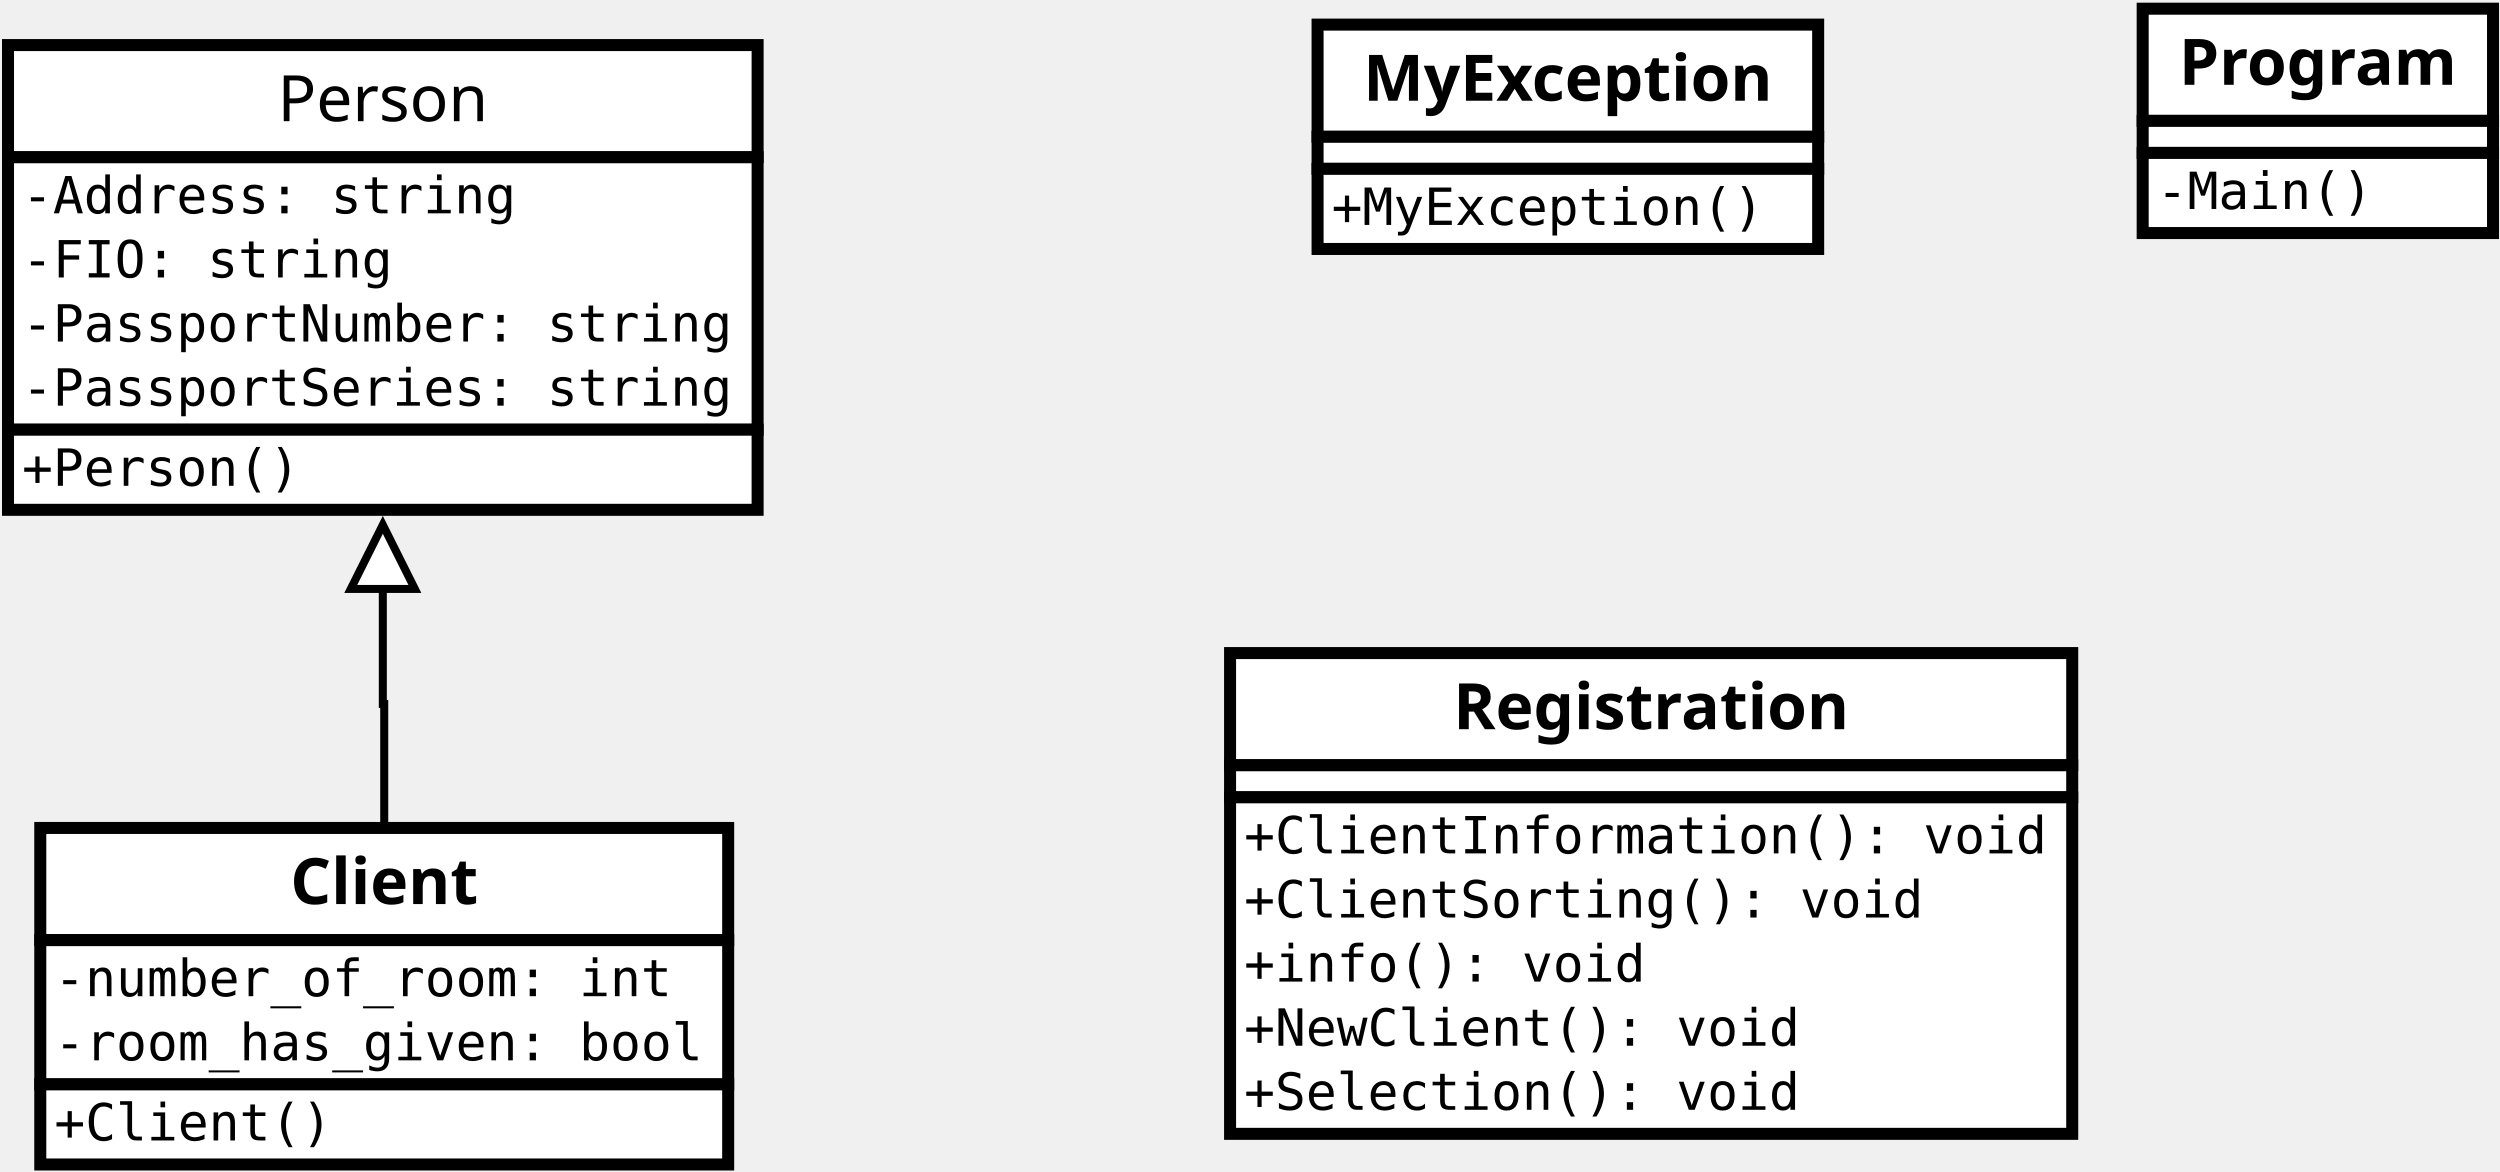
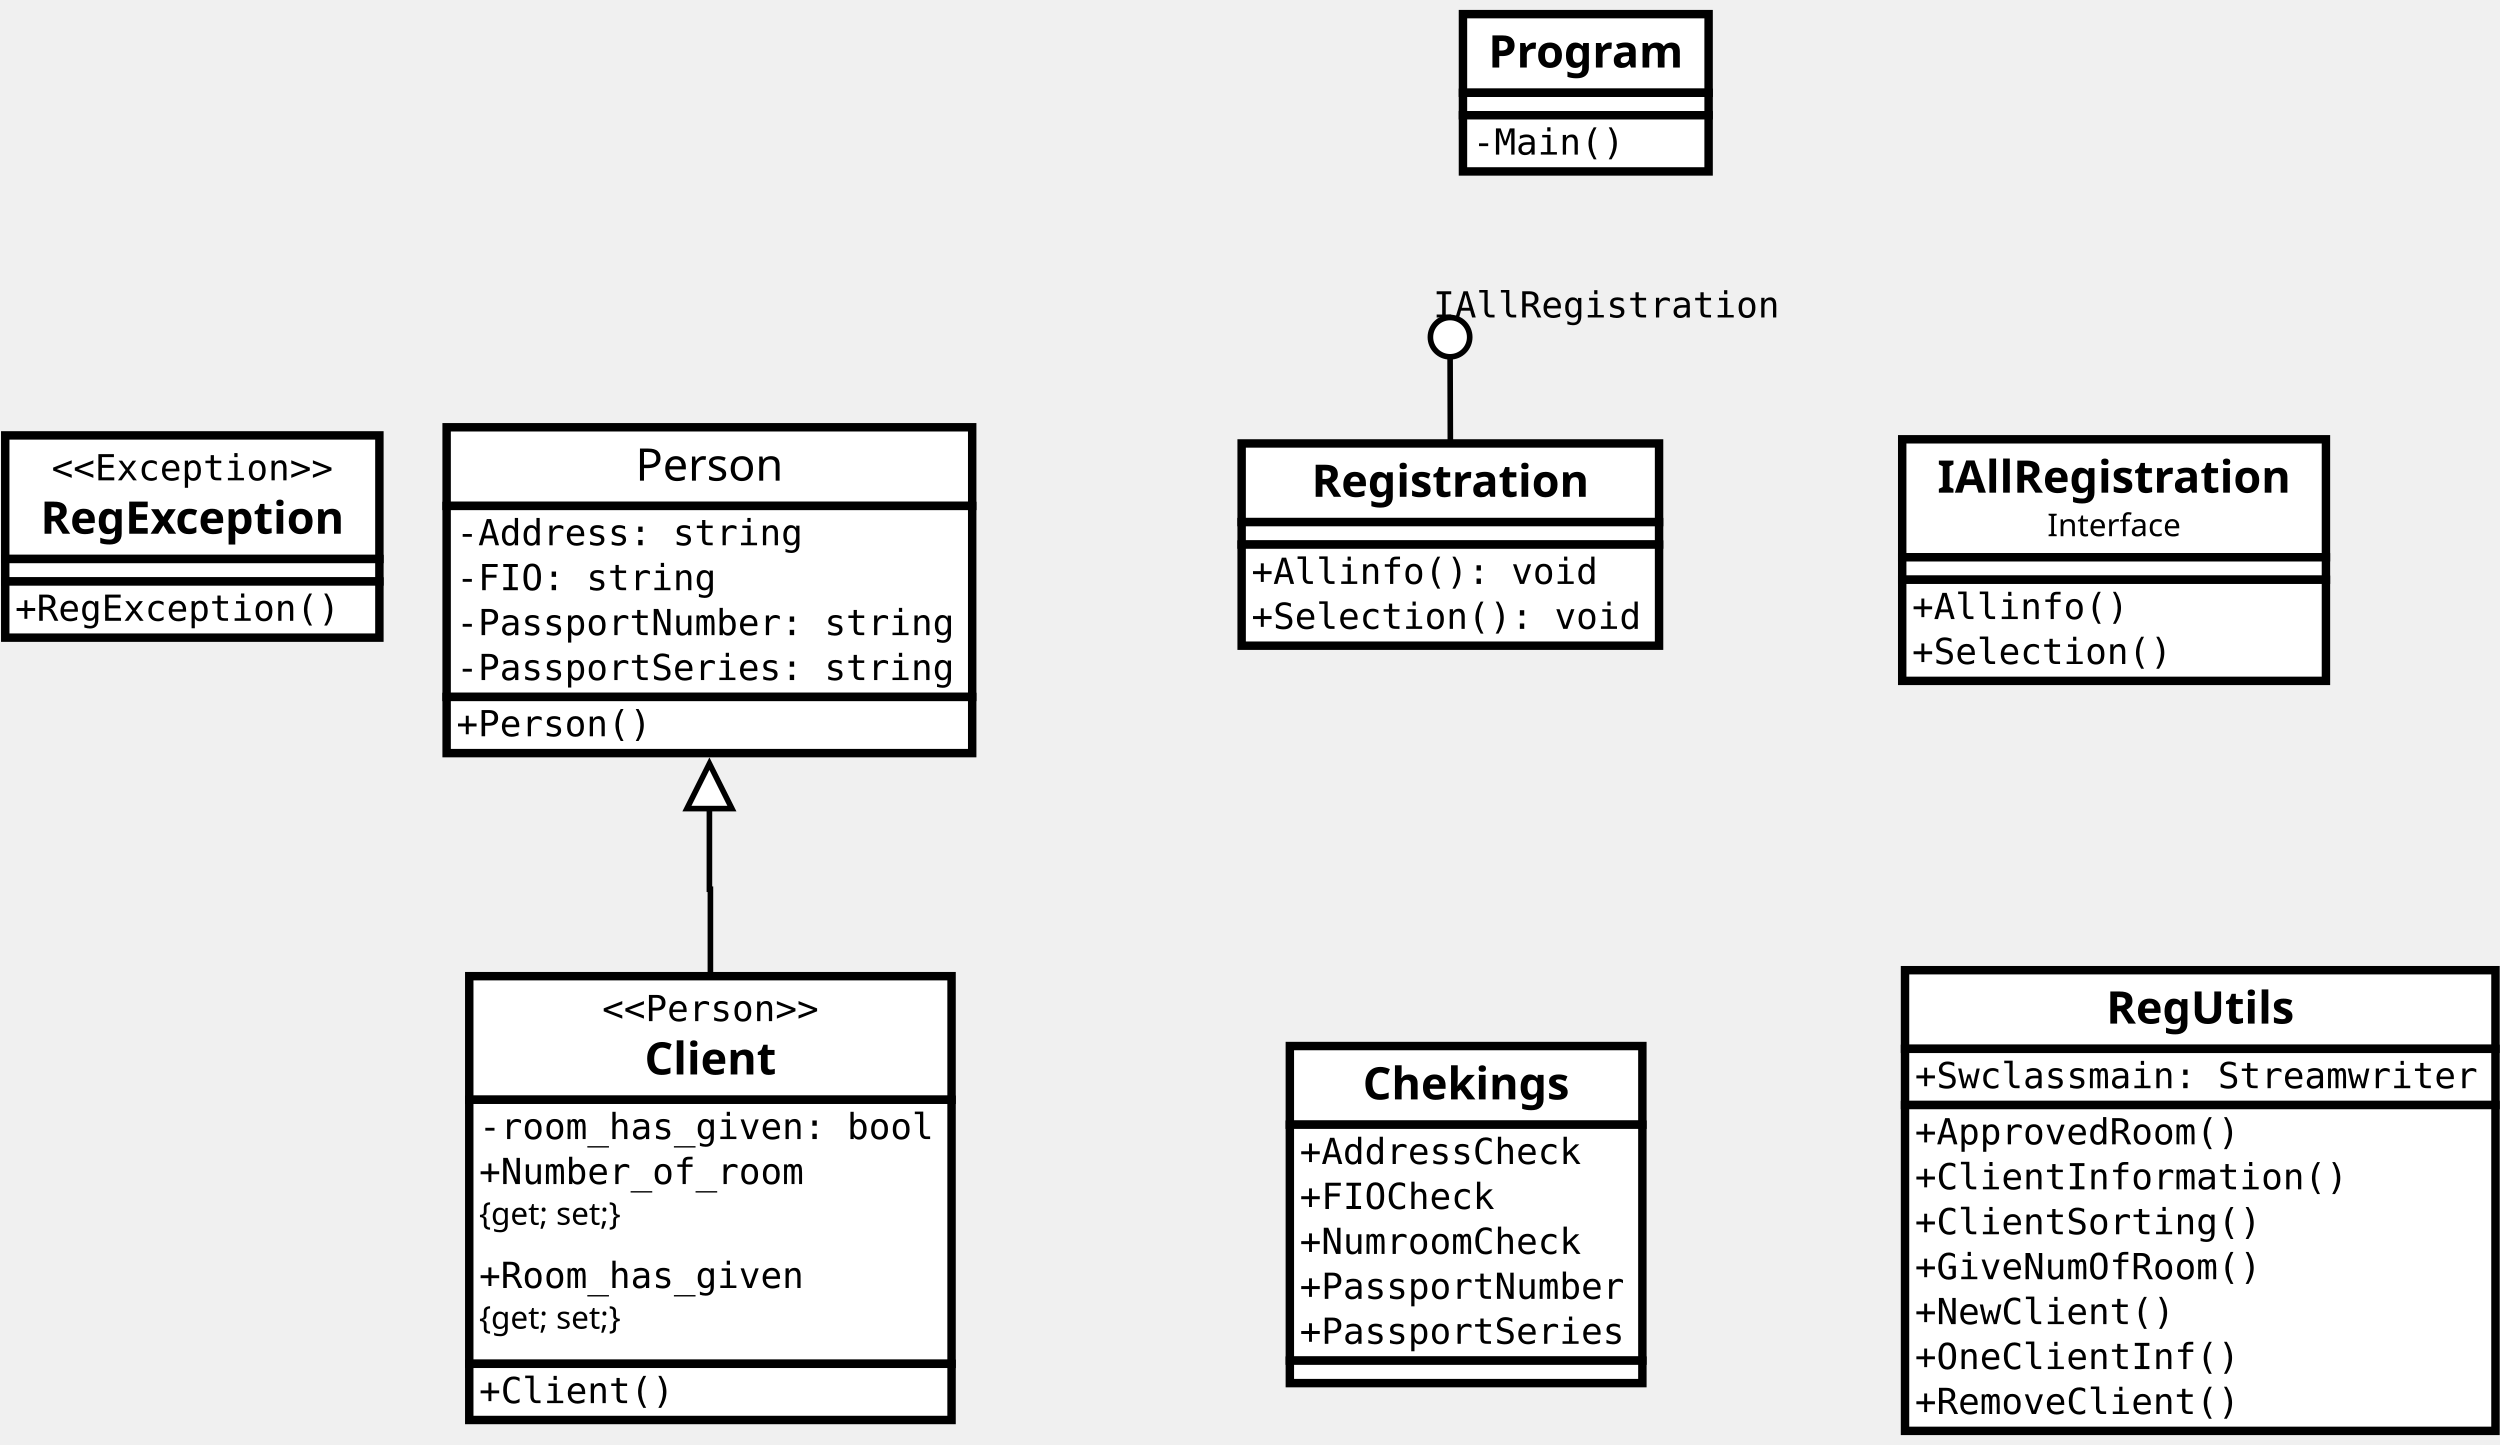
- <svg xmlns="http://www.w3.org/2000/svg" width="32cm" height="15cm" viewBox="185 80 624 292">
+ <svg xmlns="http://www.w3.org/2000/svg" width="45cm" height="26cm" viewBox="28 -58 890 508">
  <g>
    <rect style="fill: #ffffff" x="187" y="91" width="187.1" height="28" />
    <rect style="fill: none; fill-opacity:0; stroke-width: 3; stroke: #000000" x="187" y="91" width="187.1" height="28" />
    <text font-size="16" style="fill: #000000;text-anchor:middle;font-family:sans-serif;font-style:normal;font-weight:normal" x="280.55" y="110">Person</text>
    <rect style="fill: #ffffff" x="187" y="119" width="187.1" height="68" />
    <rect style="fill: none; fill-opacity:0; stroke-width: 3; stroke: #000000" x="187" y="119" width="187.1" height="68" />
    <text font-size="12.8" style="fill: #000000;text-anchor:start;font-family:monospace;font-style:normal;font-weight:normal" x="190.5" y="133">-Address: string</text>
    <text font-size="12.8" style="fill: #000000;text-anchor:start;font-family:monospace;font-style:normal;font-weight:normal" x="190.5" y="149">-FIO: string</text>
    <text font-size="12.8" style="fill: #000000;text-anchor:start;font-family:monospace;font-style:normal;font-weight:normal" x="190.5" y="165">-PassportNumber: string</text>
    <text font-size="12.8" style="fill: #000000;text-anchor:start;font-family:monospace;font-style:normal;font-weight:normal" x="190.5" y="181">-PassportSeries: string</text>
    <rect style="fill: #ffffff" x="187" y="187" width="187.1" height="20" />
    <rect style="fill: none; fill-opacity:0; stroke-width: 3; stroke: #000000" x="187" y="187" width="187.1" height="20" />
    <text font-size="12.8" style="fill: #000000;text-anchor:start;font-family:monospace;font-style:normal;font-weight:normal" x="190.5" y="201">+Person()</text>
  </g>
  <g>
-     <rect style="fill: #ffffff" x="195.054" y="286.406" width="171.7" height="28" />
-     <rect style="fill: none; fill-opacity:0; stroke-width: 3; stroke: #000000" x="195.054" y="286.406" width="171.7" height="28" />
-     <text font-size="16" style="fill: #000000;text-anchor:middle;font-family:sans-serif;font-style:normal;font-weight:700" x="280.904" y="305.406">Client</text>
-     <rect style="fill: #ffffff" x="195.054" y="314.406" width="171.7" height="36" />
-     <rect style="fill: none; fill-opacity:0; stroke-width: 3; stroke: #000000" x="195.054" y="314.406" width="171.7" height="36" />
-     <text font-size="12.8" style="fill: #000000;text-anchor:start;font-family:monospace;font-style:normal;font-weight:normal" x="198.554" y="328.406">-number_of_room: int</text>
+     <rect style="fill: #ffffff" x="195.054" y="286.406" width="171.7" height="44" />
+     <rect style="fill: none; fill-opacity:0; stroke-width: 3; stroke: #000000" x="195.054" y="286.406" width="171.7" height="44" />
+     <text font-size="12.8" style="fill: #000000;text-anchor:middle;font-family:monospace;font-style:normal;font-weight:normal" x="280.904" y="302.406">&lt;&lt;Person&gt;&gt;</text>
+     <text font-size="16" style="fill: #000000;text-anchor:middle;font-family:sans-serif;font-style:normal;font-weight:700" x="280.904" y="321.406">Client</text>
+     <rect style="fill: #ffffff" x="195.054" y="330.406" width="171.7" height="94" />
+     <rect style="fill: none; fill-opacity:0; stroke-width: 3; stroke: #000000" x="195.054" y="330.406" width="171.7" height="94" />
    <text font-size="12.8" style="fill: #000000;text-anchor:start;font-family:monospace;font-style:normal;font-weight:normal" x="198.554" y="344.406">-room_has_given: bool</text>
-     <rect style="fill: #ffffff" x="195.054" y="350.406" width="171.7" height="20" />
-     <rect style="fill: none; fill-opacity:0; stroke-width: 3; stroke: #000000" x="195.054" y="350.406" width="171.7" height="20" />
-     <text font-size="12.8" style="fill: #000000;text-anchor:start;font-family:monospace;font-style:normal;font-weight:normal" x="198.554" y="364.406">+Client()</text>
+     <text font-size="12.8" style="fill: #000000;text-anchor:start;font-family:monospace;font-style:normal;font-weight:normal" x="198.554" y="360.406">+Number_of_room</text>
+     <text font-size="11.2" style="fill: #000000;text-anchor:start;font-family:sans-serif;font-style:normal;font-weight:normal" x="198.554" y="374.906">{get; set;}</text>
+     <text font-size="12.8" style="fill: #000000;text-anchor:start;font-family:monospace;font-style:normal;font-weight:normal" x="198.554" y="397.406">+Room_has_given</text>
+     <text font-size="11.2" style="fill: #000000;text-anchor:start;font-family:sans-serif;font-style:normal;font-weight:normal" x="198.554" y="411.906">{get; set;}</text>
+     <rect style="fill: #ffffff" x="195.054" y="424.406" width="171.7" height="20" />
+     <rect style="fill: none; fill-opacity:0; stroke-width: 3; stroke: #000000" x="195.054" y="424.406" width="171.7" height="20" />
+     <text font-size="12.8" style="fill: #000000;text-anchor:start;font-family:monospace;font-style:normal;font-weight:normal" x="198.554" y="438.406">+Client()</text>
  </g>
  <g>
-     <rect style="fill: #ffffff" x="513.865" y="85.892" width="124.95" height="28" />
-     <rect style="fill: none; fill-opacity:0; stroke-width: 3; stroke: #000000" x="513.865" y="85.892" width="124.95" height="28" />
-     <text font-size="16" style="fill: #000000;text-anchor:middle;font-family:sans-serif;font-style:normal;font-weight:700" x="576.34" y="104.892">MyException</text>
-     <rect style="fill: #ffffff" x="513.865" y="113.892" width="124.95" height="8" />
-     <rect style="fill: none; fill-opacity:0; stroke-width: 3; stroke: #000000" x="513.865" y="113.892" width="124.95" height="8" />
-     <rect style="fill: #ffffff" x="513.865" y="121.892" width="124.95" height="20" />
-     <rect style="fill: none; fill-opacity:0; stroke-width: 3; stroke: #000000" x="513.865" y="121.892" width="124.95" height="20" />
-     <text font-size="12.8" style="fill: #000000;text-anchor:start;font-family:monospace;font-style:normal;font-weight:normal" x="517.365" y="135.892">+MyException()</text>
+     <rect style="fill: #ffffff" x="29.864" y="93.892" width="133.2" height="44" />
+     <rect style="fill: none; fill-opacity:0; stroke-width: 3; stroke: #000000" x="29.864" y="93.892" width="133.2" height="44" />
+     <text font-size="12.8" style="fill: #000000;text-anchor:middle;font-family:monospace;font-style:normal;font-weight:normal" x="96.464" y="109.892">&lt;&lt;Exception&gt;&gt;</text>
+     <text font-size="16" style="fill: #000000;text-anchor:middle;font-family:sans-serif;font-style:normal;font-weight:700" x="96.464" y="128.892">RegException</text>
+     <rect style="fill: #ffffff" x="29.864" y="137.892" width="133.2" height="8" />
+     <rect style="fill: none; fill-opacity:0; stroke-width: 3; stroke: #000000" x="29.864" y="137.892" width="133.2" height="8" />
+     <rect style="fill: #ffffff" x="29.864" y="145.892" width="133.2" height="20" />
+     <rect style="fill: none; fill-opacity:0; stroke-width: 3; stroke: #000000" x="29.864" y="145.892" width="133.2" height="20" />
+     <text font-size="12.8" style="fill: #000000;text-anchor:start;font-family:monospace;font-style:normal;font-weight:normal" x="33.364" y="159.892">+RegException()</text>
  </g>
  <g>
-     <rect style="fill: #ffffff" x="492.027" y="242.757" width="210.2" height="28" />
-     <rect style="fill: none; fill-opacity:0; stroke-width: 3; stroke: #000000" x="492.027" y="242.757" width="210.2" height="28" />
-     <text font-size="16" style="fill: #000000;text-anchor:middle;font-family:sans-serif;font-style:normal;font-weight:700" x="597.127" y="261.757">Registration</text>
-     <rect style="fill: #ffffff" x="492.027" y="270.757" width="210.2" height="8" />
-     <rect style="fill: none; fill-opacity:0; stroke-width: 3; stroke: #000000" x="492.027" y="270.757" width="210.2" height="8" />
-     <rect style="fill: #ffffff" x="492.027" y="278.757" width="210.2" height="84" />
-     <rect style="fill: none; fill-opacity:0; stroke-width: 3; stroke: #000000" x="492.027" y="278.757" width="210.2" height="84" />
-     <text font-size="12.8" style="fill: #000000;text-anchor:start;font-family:monospace;font-style:normal;font-weight:normal" x="495.527" y="292.757">+ClientInformation(): void</text>
-     <text font-size="12.8" style="fill: #000000;text-anchor:start;font-family:monospace;font-style:normal;font-weight:normal" x="495.527" y="308.757">+ClientSorting(): void</text>
-     <text font-size="12.8" style="fill: #000000;text-anchor:start;font-family:monospace;font-style:normal;font-weight:normal" x="495.527" y="324.757">+info(): void</text>
-     <text font-size="12.8" style="fill: #000000;text-anchor:start;font-family:monospace;font-style:normal;font-weight:normal" x="495.527" y="340.757">+NewClient(): void</text>
-     <text font-size="12.8" style="fill: #000000;text-anchor:start;font-family:monospace;font-style:normal;font-weight:normal" x="495.527" y="356.757">+Selection(): void</text>
+     <rect style="fill: #ffffff" x="470.026" y="96.756" width="148.6" height="28" />
+     <rect style="fill: none; fill-opacity:0; stroke-width: 3; stroke: #000000" x="470.026" y="96.756" width="148.6" height="28" />
+     <text font-size="16" style="fill: #000000;text-anchor:middle;font-family:sans-serif;font-style:normal;font-weight:700" x="544.326" y="115.756">Registration</text>
+     <rect style="fill: #ffffff" x="470.026" y="124.756" width="148.6" height="8" />
+     <rect style="fill: none; fill-opacity:0; stroke-width: 3; stroke: #000000" x="470.026" y="124.756" width="148.6" height="8" />
+     <rect style="fill: #ffffff" x="470.026" y="132.756" width="148.6" height="36" />
+     <rect style="fill: none; fill-opacity:0; stroke-width: 3; stroke: #000000" x="470.026" y="132.756" width="148.6" height="36" />
+     <text font-size="12.8" style="fill: #000000;text-anchor:start;font-family:monospace;font-style:normal;font-weight:normal" x="473.526" y="146.756">+Allinfo(): void</text>
+     <text font-size="12.8" style="fill: #000000;text-anchor:start;font-family:monospace;font-style:normal;font-weight:normal" x="473.526" y="162.756">+Selection(): void</text>
  </g>
  <g>
-     <rect style="fill: #ffffff" x="719.811" y="81.919" width="87.45" height="28" />
-     <rect style="fill: none; fill-opacity:0; stroke-width: 3; stroke: #000000" x="719.811" y="81.919" width="87.45" height="28" />
-     <text font-size="16" style="fill: #000000;text-anchor:middle;font-family:sans-serif;font-style:normal;font-weight:700" x="763.536" y="100.919">Program</text>
-     <rect style="fill: #ffffff" x="719.811" y="109.919" width="87.45" height="8" />
-     <rect style="fill: none; fill-opacity:0; stroke-width: 3; stroke: #000000" x="719.811" y="109.919" width="87.45" height="8" />
-     <rect style="fill: #ffffff" x="719.811" y="117.919" width="87.45" height="20" />
-     <rect style="fill: none; fill-opacity:0; stroke-width: 3; stroke: #000000" x="719.811" y="117.919" width="87.45" height="20" />
-     <text font-size="12.8" style="fill: #000000;text-anchor:start;font-family:monospace;font-style:normal;font-weight:normal" x="723.311" y="131.919">-Main()</text>
+     <rect style="fill: #ffffff" x="548.812" y="-56.081" width="87.45" height="28" />
+     <rect style="fill: none; fill-opacity:0; stroke-width: 3; stroke: #000000" x="548.812" y="-56.081" width="87.45" height="28" />
+     <text font-size="16" style="fill: #000000;text-anchor:middle;font-family:sans-serif;font-style:normal;font-weight:700" x="592.537" y="-37.081">Program</text>
+     <rect style="fill: #ffffff" x="548.812" y="-28.081" width="87.45" height="8" />
+     <rect style="fill: none; fill-opacity:0; stroke-width: 3; stroke: #000000" x="548.812" y="-28.081" width="87.45" height="8" />
+     <rect style="fill: #ffffff" x="548.812" y="-20.081" width="87.45" height="20" />
+     <rect style="fill: none; fill-opacity:0; stroke-width: 3; stroke: #000000" x="548.812" y="-20.081" width="87.45" height="20" />
+     <text font-size="12.8" style="fill: #000000;text-anchor:start;font-family:monospace;font-style:normal;font-weight:normal" x="552.312" y="-6.081">-Main()</text>
  </g>
  <g>
-     <polyline style="fill: none; fill-opacity:0; stroke-width: 2; stroke: #000000" points="280.55,226.743 280.55,255.456 280.904,255.456 280.904,286.406 " />
+     <polyline style="fill: none; fill-opacity:0; stroke-width: 2; stroke: #000000" points="280.55,226.743 280.55,255.457 280.904,255.457 280.904,286.406 " />
    <polygon style="fill: #ffffff" points="288.55,226.743 280.55,210.743 272.55,226.743 " />
    <polygon style="fill: none; fill-opacity:0; stroke-width: 2; stroke: #000000" points="288.55,226.743 280.55,210.743 272.55,226.743 " />
  </g>
+   <g>
+     <line style="fill: none; fill-opacity:0; stroke-width: 2; stroke: #000000" x1="544.326" y1="96.756" x2="544.2" y2="51.917" />
+     <ellipse style="fill: #ffffff" cx="544.22" cy="58.917" rx="7" ry="7" />
+     <ellipse style="fill: none; fill-opacity:0; stroke-width: 2; stroke: #000000" cx="544.22" cy="58.917" rx="7" ry="7" />
+     <text font-size="12.8" style="fill: #000000;text-anchor:start;font-family:monospace;font-style:normal;font-weight:normal" x="538.2" y="51.917">IAllRegistration</text>
+   </g>
+   <g>
+     <rect style="fill: #ffffff" x="487.185" y="311.279" width="125.5" height="28" />
+     <rect style="fill: none; fill-opacity:0; stroke-width: 3; stroke: #000000" x="487.185" y="311.279" width="125.5" height="28" />
+     <text font-size="16" style="fill: #000000;text-anchor:middle;font-family:sans-serif;font-style:normal;font-weight:700" x="549.935" y="330.279">Chekings</text>
+     <rect style="fill: #ffffff" x="487.185" y="339.279" width="125.5" height="84" />
+     <rect style="fill: none; fill-opacity:0; stroke-width: 3; stroke: #000000" x="487.185" y="339.279" width="125.5" height="84" />
+     <text font-size="12.8" style="fill: #000000;text-anchor:start;font-family:monospace;font-style:normal;font-weight:normal" x="490.685" y="353.279">+AddressCheck</text>
+     <text font-size="12.8" style="fill: #000000;text-anchor:start;font-family:monospace;font-style:normal;font-weight:normal" x="490.685" y="369.279">+FIOCheck</text>
+     <text font-size="12.8" style="fill: #000000;text-anchor:start;font-family:monospace;font-style:normal;font-weight:normal" x="490.685" y="385.279">+NumroomCheck</text>
+     <text font-size="12.8" style="fill: #000000;text-anchor:start;font-family:monospace;font-style:normal;font-weight:normal" x="490.685" y="401.279">+PassportNumber</text>
+     <text font-size="12.8" style="fill: #000000;text-anchor:start;font-family:monospace;font-style:normal;font-weight:normal" x="490.685" y="417.279">+PassportSeries</text>
+     <rect style="fill: #ffffff" x="487.185" y="423.279" width="125.5" height="8" />
+     <rect style="fill: none; fill-opacity:0; stroke-width: 3; stroke: #000000" x="487.185" y="423.279" width="125.5" height="8" />
+   </g>
+   <g>
+     <rect style="fill: #ffffff" x="706.185" y="284.279" width="210.2" height="28" />
+     <rect style="fill: none; fill-opacity:0; stroke-width: 3; stroke: #000000" x="706.185" y="284.279" width="210.2" height="28" />
+     <text font-size="16" style="fill: #000000;text-anchor:middle;font-family:sans-serif;font-style:normal;font-weight:700" x="811.285" y="303.279">RegUtils</text>
+     <rect style="fill: #ffffff" x="706.185" y="312.279" width="210.2" height="20" />
+     <rect style="fill: none; fill-opacity:0; stroke-width: 3; stroke: #000000" x="706.185" y="312.279" width="210.2" height="20" />
+     <text font-size="12.8" style="fill: #000000;text-anchor:start;font-family:monospace;font-style:normal;font-weight:normal" x="709.685" y="326.279">+Swclassmain: Streamwriter</text>
+     <rect style="fill: #ffffff" x="706.185" y="332.279" width="210.2" height="116" />
+     <rect style="fill: none; fill-opacity:0; stroke-width: 3; stroke: #000000" x="706.185" y="332.279" width="210.2" height="116" />
+     <text font-size="12.8" style="fill: #000000;text-anchor:start;font-family:monospace;font-style:normal;font-weight:normal" x="709.685" y="346.279">+ApprovedRoom()</text>
+     <text font-size="12.8" style="fill: #000000;text-anchor:start;font-family:monospace;font-style:normal;font-weight:normal" x="709.685" y="362.279">+ClientInformation()</text>
+     <text font-size="12.8" style="fill: #000000;text-anchor:start;font-family:monospace;font-style:normal;font-weight:normal" x="709.685" y="378.279">+ClientSorting()</text>
+     <text font-size="12.8" style="fill: #000000;text-anchor:start;font-family:monospace;font-style:normal;font-weight:normal" x="709.685" y="394.279">+GiveNumOfRoom()</text>
+     <text font-size="12.8" style="fill: #000000;text-anchor:start;font-family:monospace;font-style:normal;font-weight:normal" x="709.685" y="410.279">+NewClient()</text>
+     <text font-size="12.8" style="fill: #000000;text-anchor:start;font-family:monospace;font-style:normal;font-weight:normal" x="709.685" y="426.279">+OneClientInf()</text>
+     <text font-size="12.8" style="fill: #000000;text-anchor:start;font-family:monospace;font-style:normal;font-weight:normal" x="709.685" y="442.279">+RemoveClient()</text>
+   </g>
+   <g>
+     <rect style="fill: #ffffff" x="705.185" y="95.279" width="150.85" height="42" />
+     <rect style="fill: none; fill-opacity:0; stroke-width: 3; stroke: #000000" x="705.185" y="95.279" width="150.85" height="42" />
+     <text font-size="16" style="fill: #000000;text-anchor:middle;font-family:sans-serif;font-style:normal;font-weight:700" x="780.61" y="114.279">IAllRegistration</text>
+     <text font-size="11.2" style="fill: #000000;text-anchor:middle;font-family:sans-serif;font-style:normal;font-weight:normal" x="780.61" y="129.779">Interface</text>
+     <rect style="fill: #ffffff" x="705.185" y="137.279" width="150.85" height="8" />
+     <rect style="fill: none; fill-opacity:0; stroke-width: 3; stroke: #000000" x="705.185" y="137.279" width="150.85" height="8" />
+     <rect style="fill: #ffffff" x="705.185" y="145.279" width="150.85" height="36" />
+     <rect style="fill: none; fill-opacity:0; stroke-width: 3; stroke: #000000" x="705.185" y="145.279" width="150.85" height="36" />
+     <text font-size="12.8" style="fill: #000000;text-anchor:start;font-family:monospace;font-style:normal;font-weight:normal" x="708.685" y="159.279">+Allinfo()</text>
+     <text font-size="12.8" style="fill: #000000;text-anchor:start;font-family:monospace;font-style:normal;font-weight:normal" x="708.685" y="175.279">+Selection()</text>
+   </g>
</svg>
